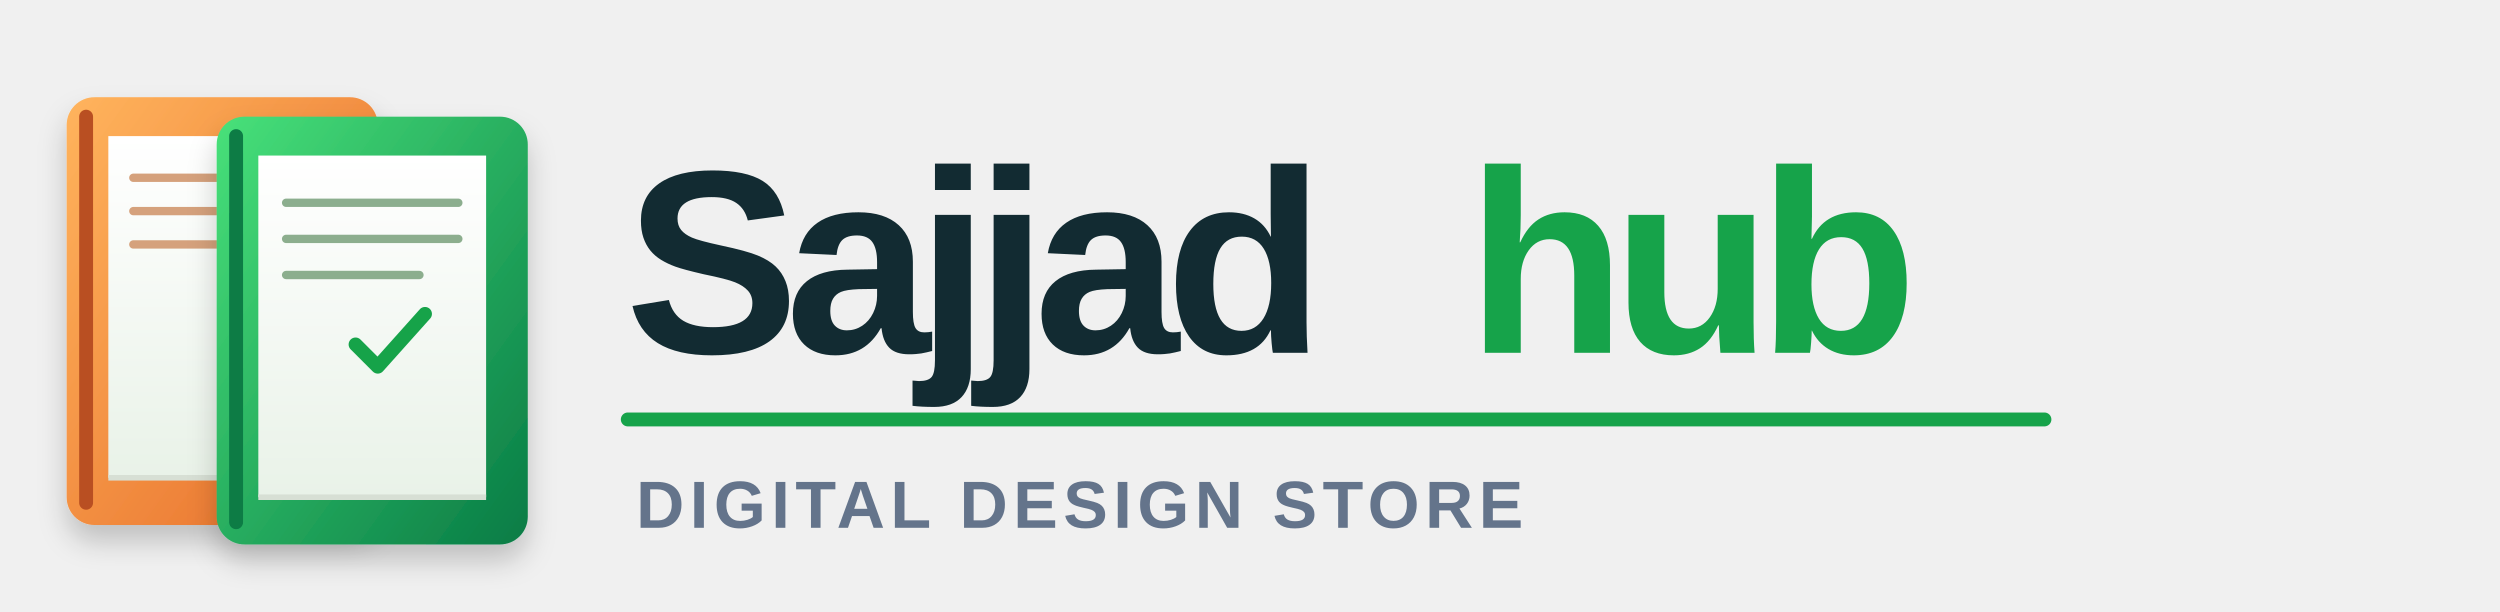
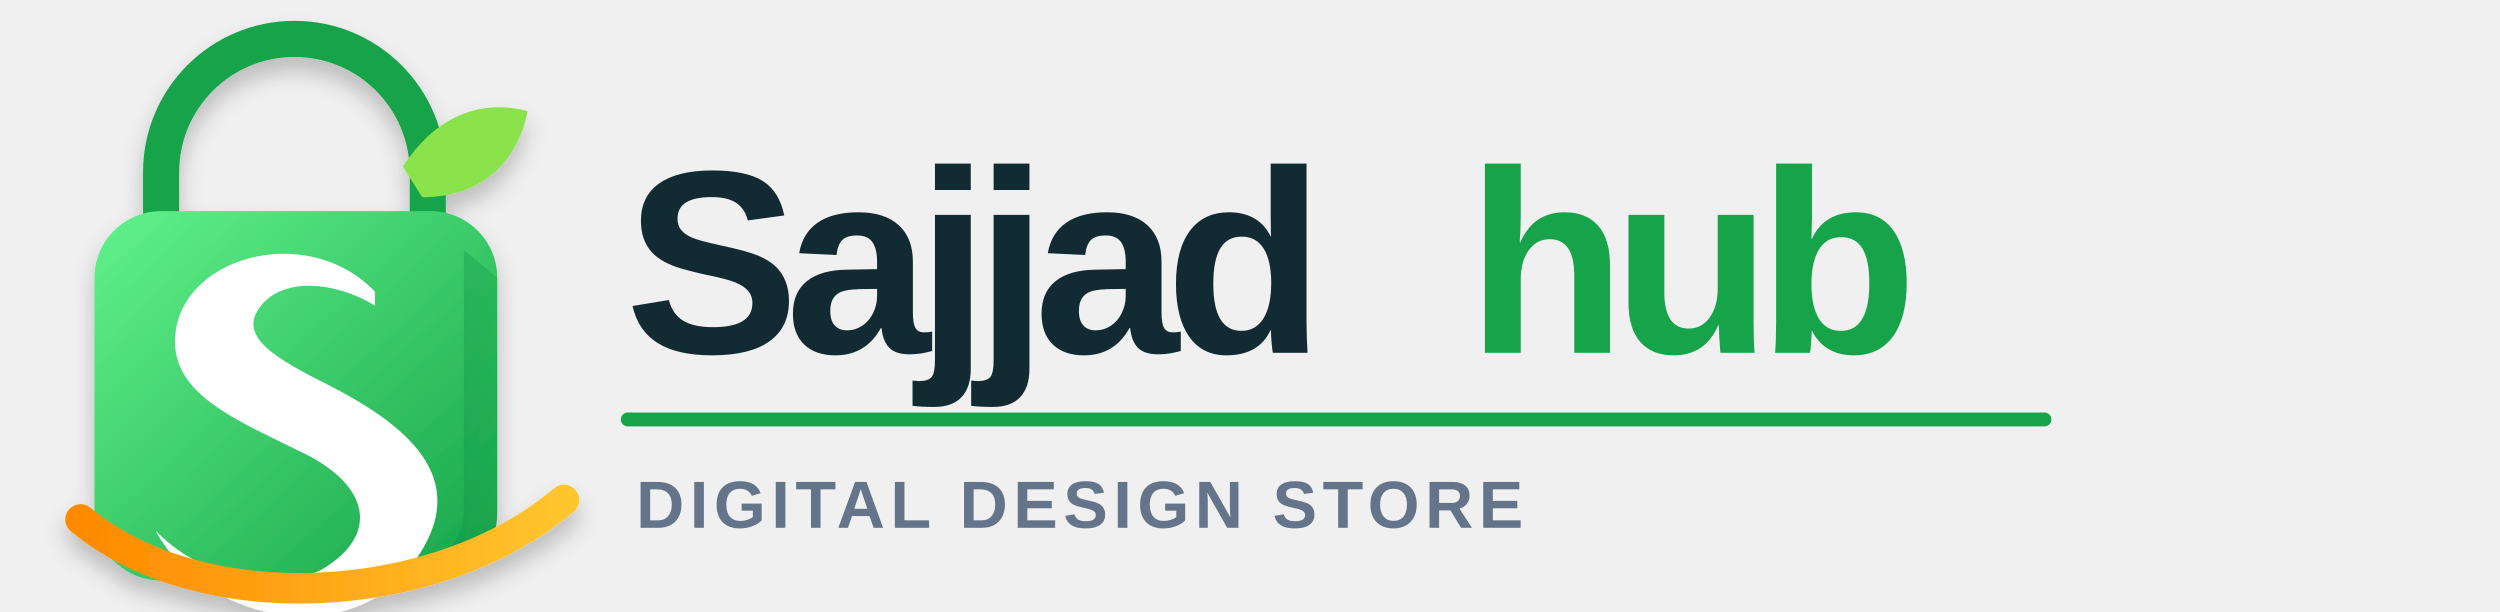
<svg xmlns="http://www.w3.org/2000/svg" width="900" height="220" viewBox="0 0 900 220" role="img" aria-labelledby="logoTitle logoDesc">
  <defs>
-     <linearGradient id="backCover" x1="0" y1="0" x2="1" y2="1">
-       <stop stop-color="#ffb45d" />
-       <stop offset="1" stop-color="#e66a27" />
+     <linearGradient id="bag" x1="0" y1="0" x2="1" y2="1">
+       <stop stop-color="#62f28a" />
+       <stop offset="1" stop-color="#16a34a" />
    </linearGradient>
-     <linearGradient id="frontCover" x1="0" y1="0" x2="1" y2="1">
-       <stop stop-color="#48e17a" />
-       <stop offset="1" stop-color="#087b45" />
+     <linearGradient id="swoosh" x1="0" y1="0" x2="1" y2="0">
+       <stop stop-color="#ff8a00" />
+       <stop offset="1" stop-color="#ffc52e" />
    </linearGradient>
-     <linearGradient id="pages" x1="0" y1="0" x2="0" y2="1">
-       <stop stop-color="#fff" />
-       <stop offset="1" stop-color="#e9f2e8" />
+     <linearGradient id="bagSide" x1="0" y1="0" x2="1" y2="0">
+       <stop stop-color="#087b45" />
+       <stop offset="1" stop-color="#16a34a" />
    </linearGradient>
-     <filter id="bookShadow" x="-35%" y="-25%" width="180%" height="170%">
-       <feGaussianBlur in="SourceAlpha" stdDeviation="5" />
-       <feOffset dy="6" />
+     <filter id="markShadow" x="-30%" y="-30%" width="170%" height="180%">
+       <feGaussianBlur in="SourceAlpha" stdDeviation="4" />
+       <feOffset dy="5" />
      <feComponentTransfer>
-         <feFuncA type="linear" slope=".2" />
+         <feFuncA type="linear" slope=".22" />
      </feComponentTransfer>
      <feMerge>
        <feMergeNode />
        <feMergeNode in="SourceGraphic" />
      </feMerge>
    </filter>
  </defs>
  <style>
-   .logo-book{transform-box:fill-box;transform-origin:center;filter:url(#bookShadow);will-change:transform}
-   .logo-book-back{animation:logoBookBack 5.2s ease-in-out infinite}
-   .logo-book-front{animation:logoBookFront 4.6s ease-in-out infinite}
-   @keyframes logoBookBack{0%,100%{transform:rotate(-11deg) translateY(0)}50%{transform:rotate(-11deg) translateY(-10px)}}
-   @keyframes logoBookFront{0%,100%{transform:rotate(8deg) translateY(0)}50%{transform:rotate(8deg) translateY(-13px)}}
-   @media(prefers-reduced-motion:reduce){.logo-book{animation:none!important;will-change:auto}}
+   .brand-mark{transform-box:fill-box;transform-origin:center;filter:url(#markShadow);animation:brandFloat 4.8s ease-in-out infinite;will-change:transform}
+   @keyframes brandFloat{0%,100%{transform:perspective(520px) rotateY(-5deg) rotateX(1deg) translateY(0)}50%{transform:perspective(520px) rotateY(5deg) rotateX(-1deg) translateY(-6px)}}
+   @media(prefers-reduced-motion:reduce){.brand-mark{animation:none!important;will-change:auto}}
</style>
-   <g class="logo-book logo-book-back">
-     <rect x="24" y="35" width="112" height="154" rx="10" fill="url(#backCover)" />
-     <path d="M39 49h82v123H39z" fill="url(#pages)" />
-     <path d="M48 64h62M48 76h62M48 88h49" fill="none" stroke="#d5a17b" stroke-width="3" stroke-linecap="round" />
-     <path d="M31 42v139" stroke="#b94f20" stroke-width="5" stroke-linecap="round" />
-     <path d="M39 172h82" stroke="#d7dfd4" stroke-width="2" />
-   </g>
-   <g class="logo-book logo-book-front">
-     <rect x="78" y="42" width="112" height="154" rx="10" fill="url(#frontCover)" />
-     <path d="M93 56h82v123H93z" fill="url(#pages)" />
-     <path d="M103 73h62M103 86h62M103 99h48" fill="none" stroke="#8cae8e" stroke-width="3" stroke-linecap="round" />
-     <path d="M85 49v139" stroke="#087b45" stroke-width="5" stroke-linecap="round" />
-     <path d="M93 179h82" stroke="#d7dfd4" stroke-width="2" />
-     <path d="M128 124l8 8 17-19" fill="none" stroke="#16a34a" stroke-width="5" stroke-linecap="round" stroke-linejoin="round" />
+   <g class="brand-mark" transform="translate(14 14)">
+     <path d="M44 65V48a48 48 0 0 1 96 0v17" fill="none" stroke="#16a34a" stroke-width="13" stroke-linecap="round" />
+     <rect x="20" y="62" width="145" height="133" rx="24" fill="url(#bag)" />
+     <path d="M153 76v93a24 24 0 0 1-24 24h12a24 24 0 0 0 24-24V86z" fill="url(#bagSide)" opacity=".38" />
+     <path d="M121 91c-25-26-72-12-72 18 0 20 24 29 48 41 21 11 25 27 8 39-18 13-48 4-63-12 17 32 67 43 91 14 25-31 1-51-28-66-20-10-34-18-25-29 8-10 26-9 41 0z" fill="#fff" />
+     <path d="M15 173c43 36 128 32 174-7" fill="none" stroke="url(#swoosh)" stroke-width="11" stroke-linecap="round" />
+     <path d="M131 46c13-20 30-24 45-20-4 19-17 31-38 31" fill="#8be34c" />
  </g>
  <text x="225" y="127" font-family="Arial,sans-serif" font-size="94" font-weight="800" letter-spacing="-5" fill="#122b32">Sajjad</text>
  <text x="528" y="127" font-family="Arial,sans-serif" font-size="94" font-weight="800" letter-spacing="-5" fill="#16a34a">hub</text>
  <path d="M226 151h510" stroke="#16a34a" stroke-width="5" stroke-linecap="round" />
  <text x="229" y="190" font-family="Arial,sans-serif" font-size="24" font-weight="600" letter-spacing="2" fill="#64748b">DIGITAL DESIGN STORE</text>
</svg>
